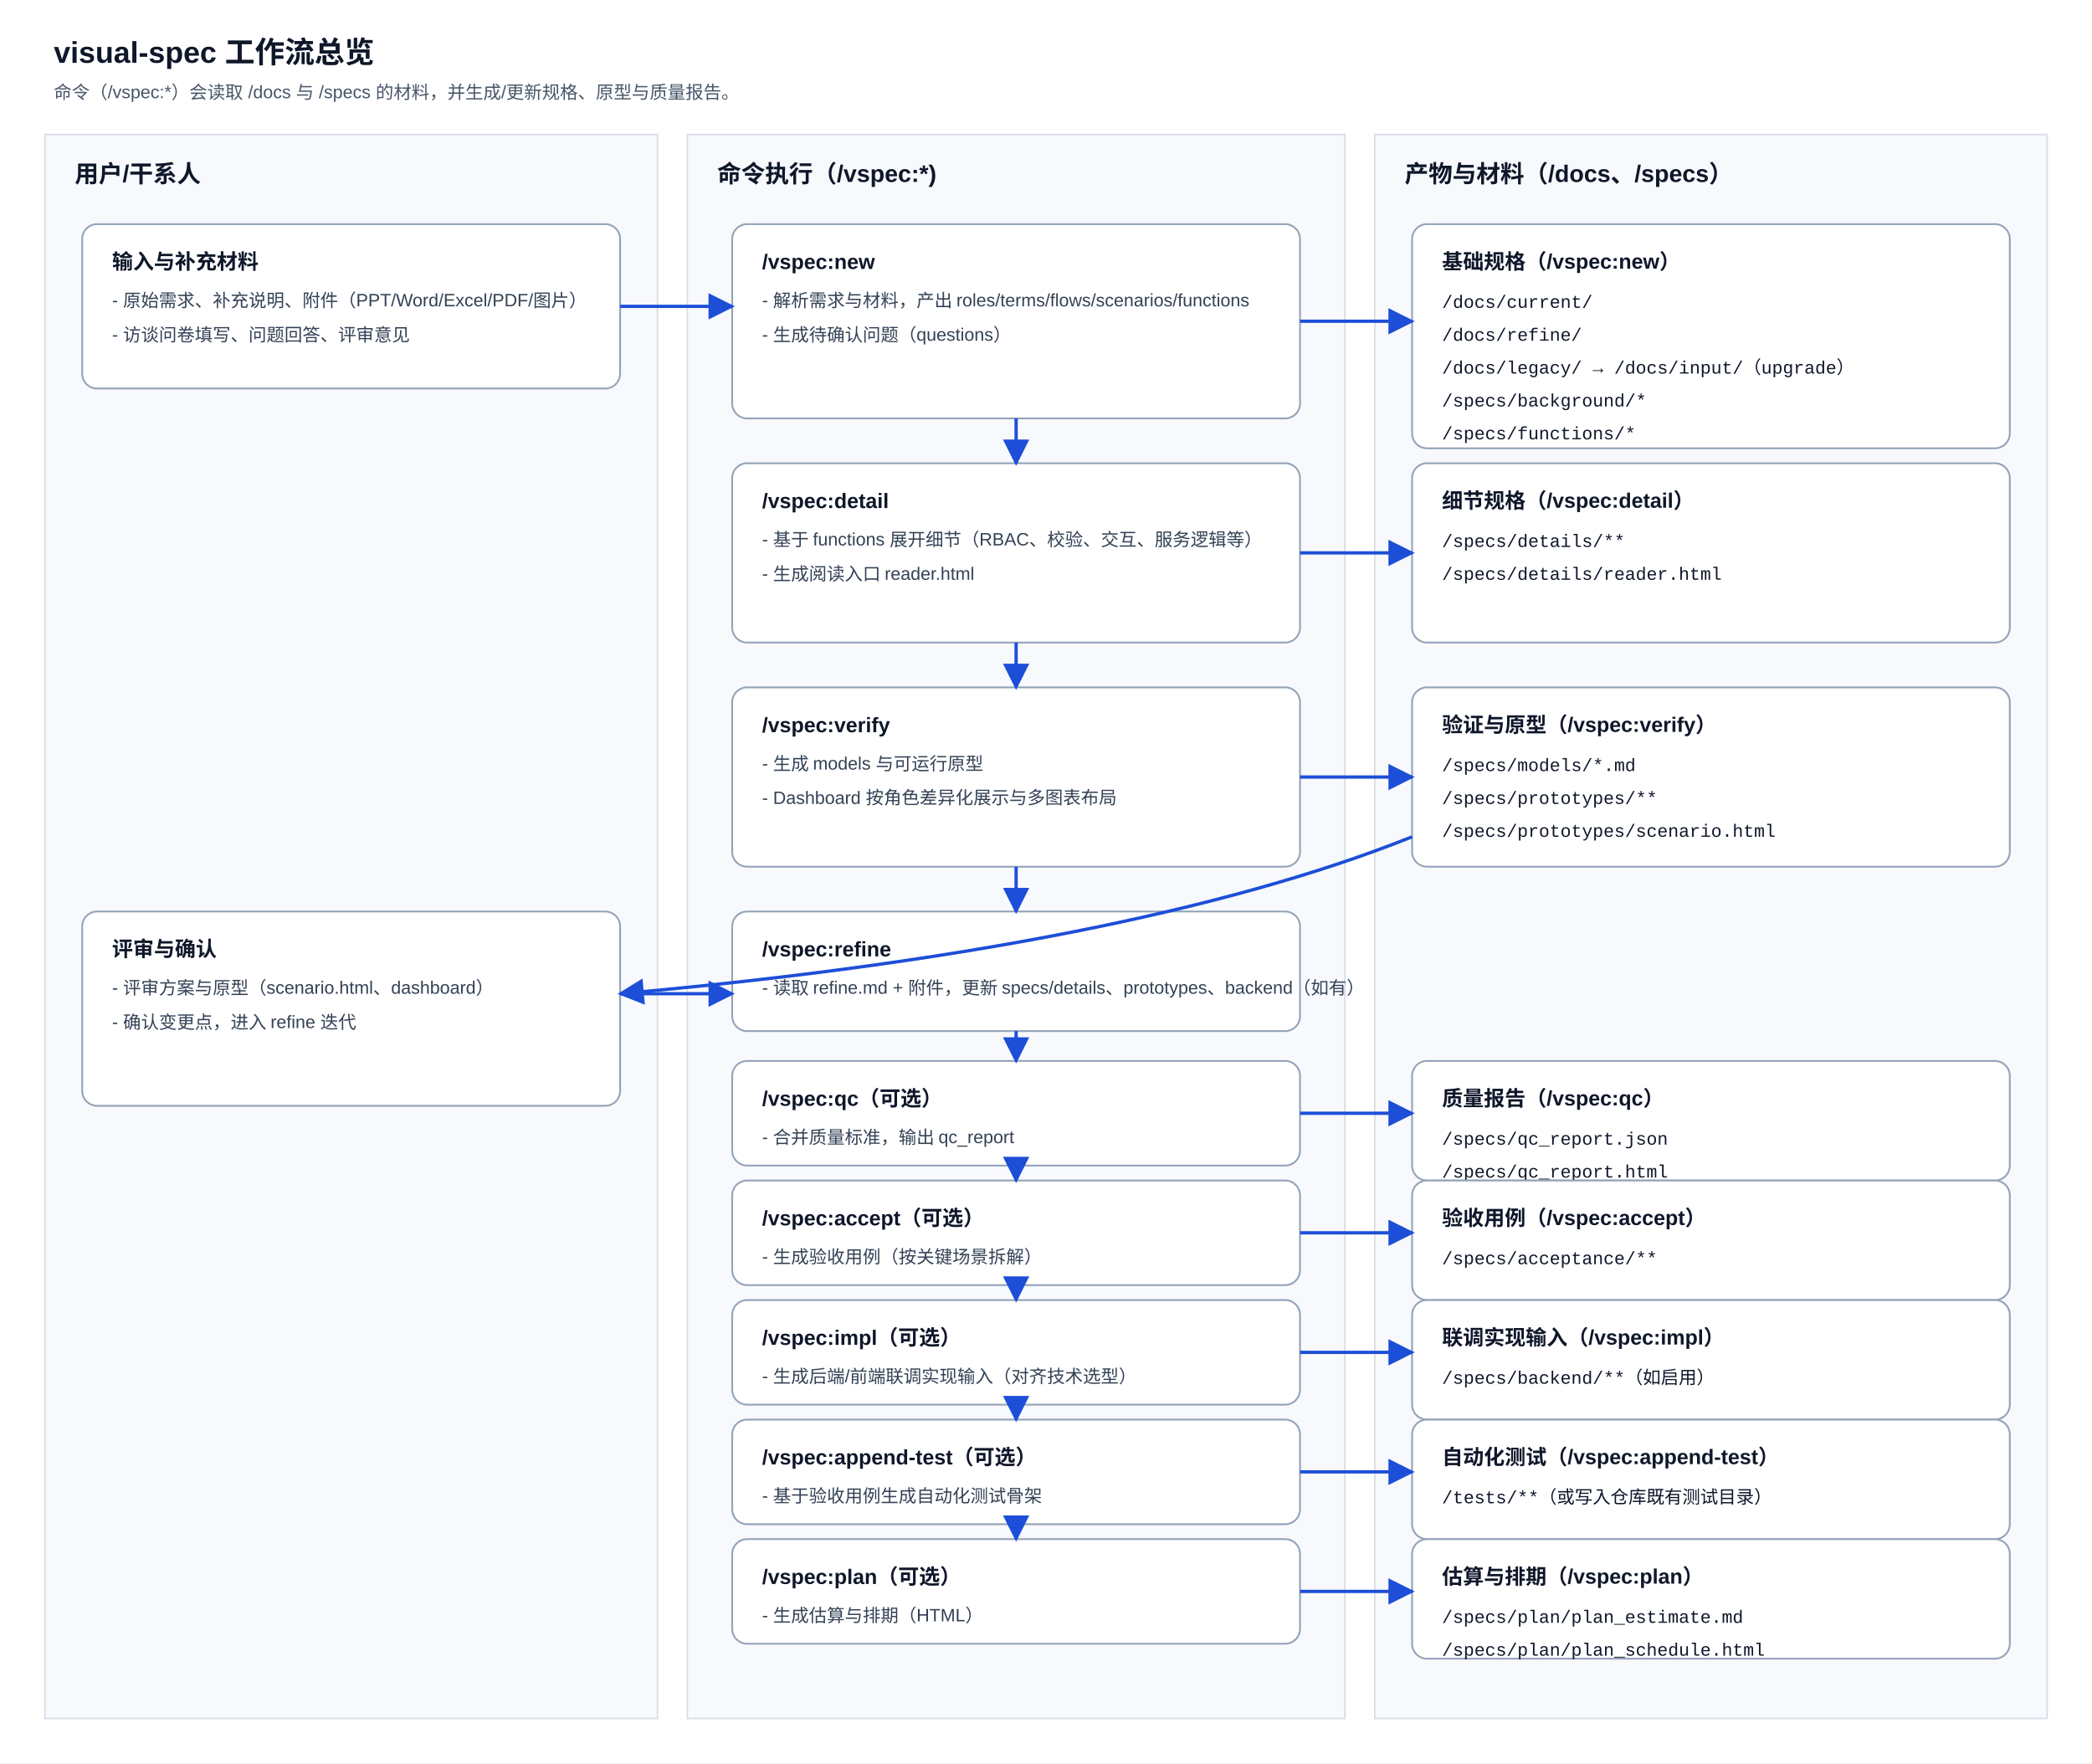
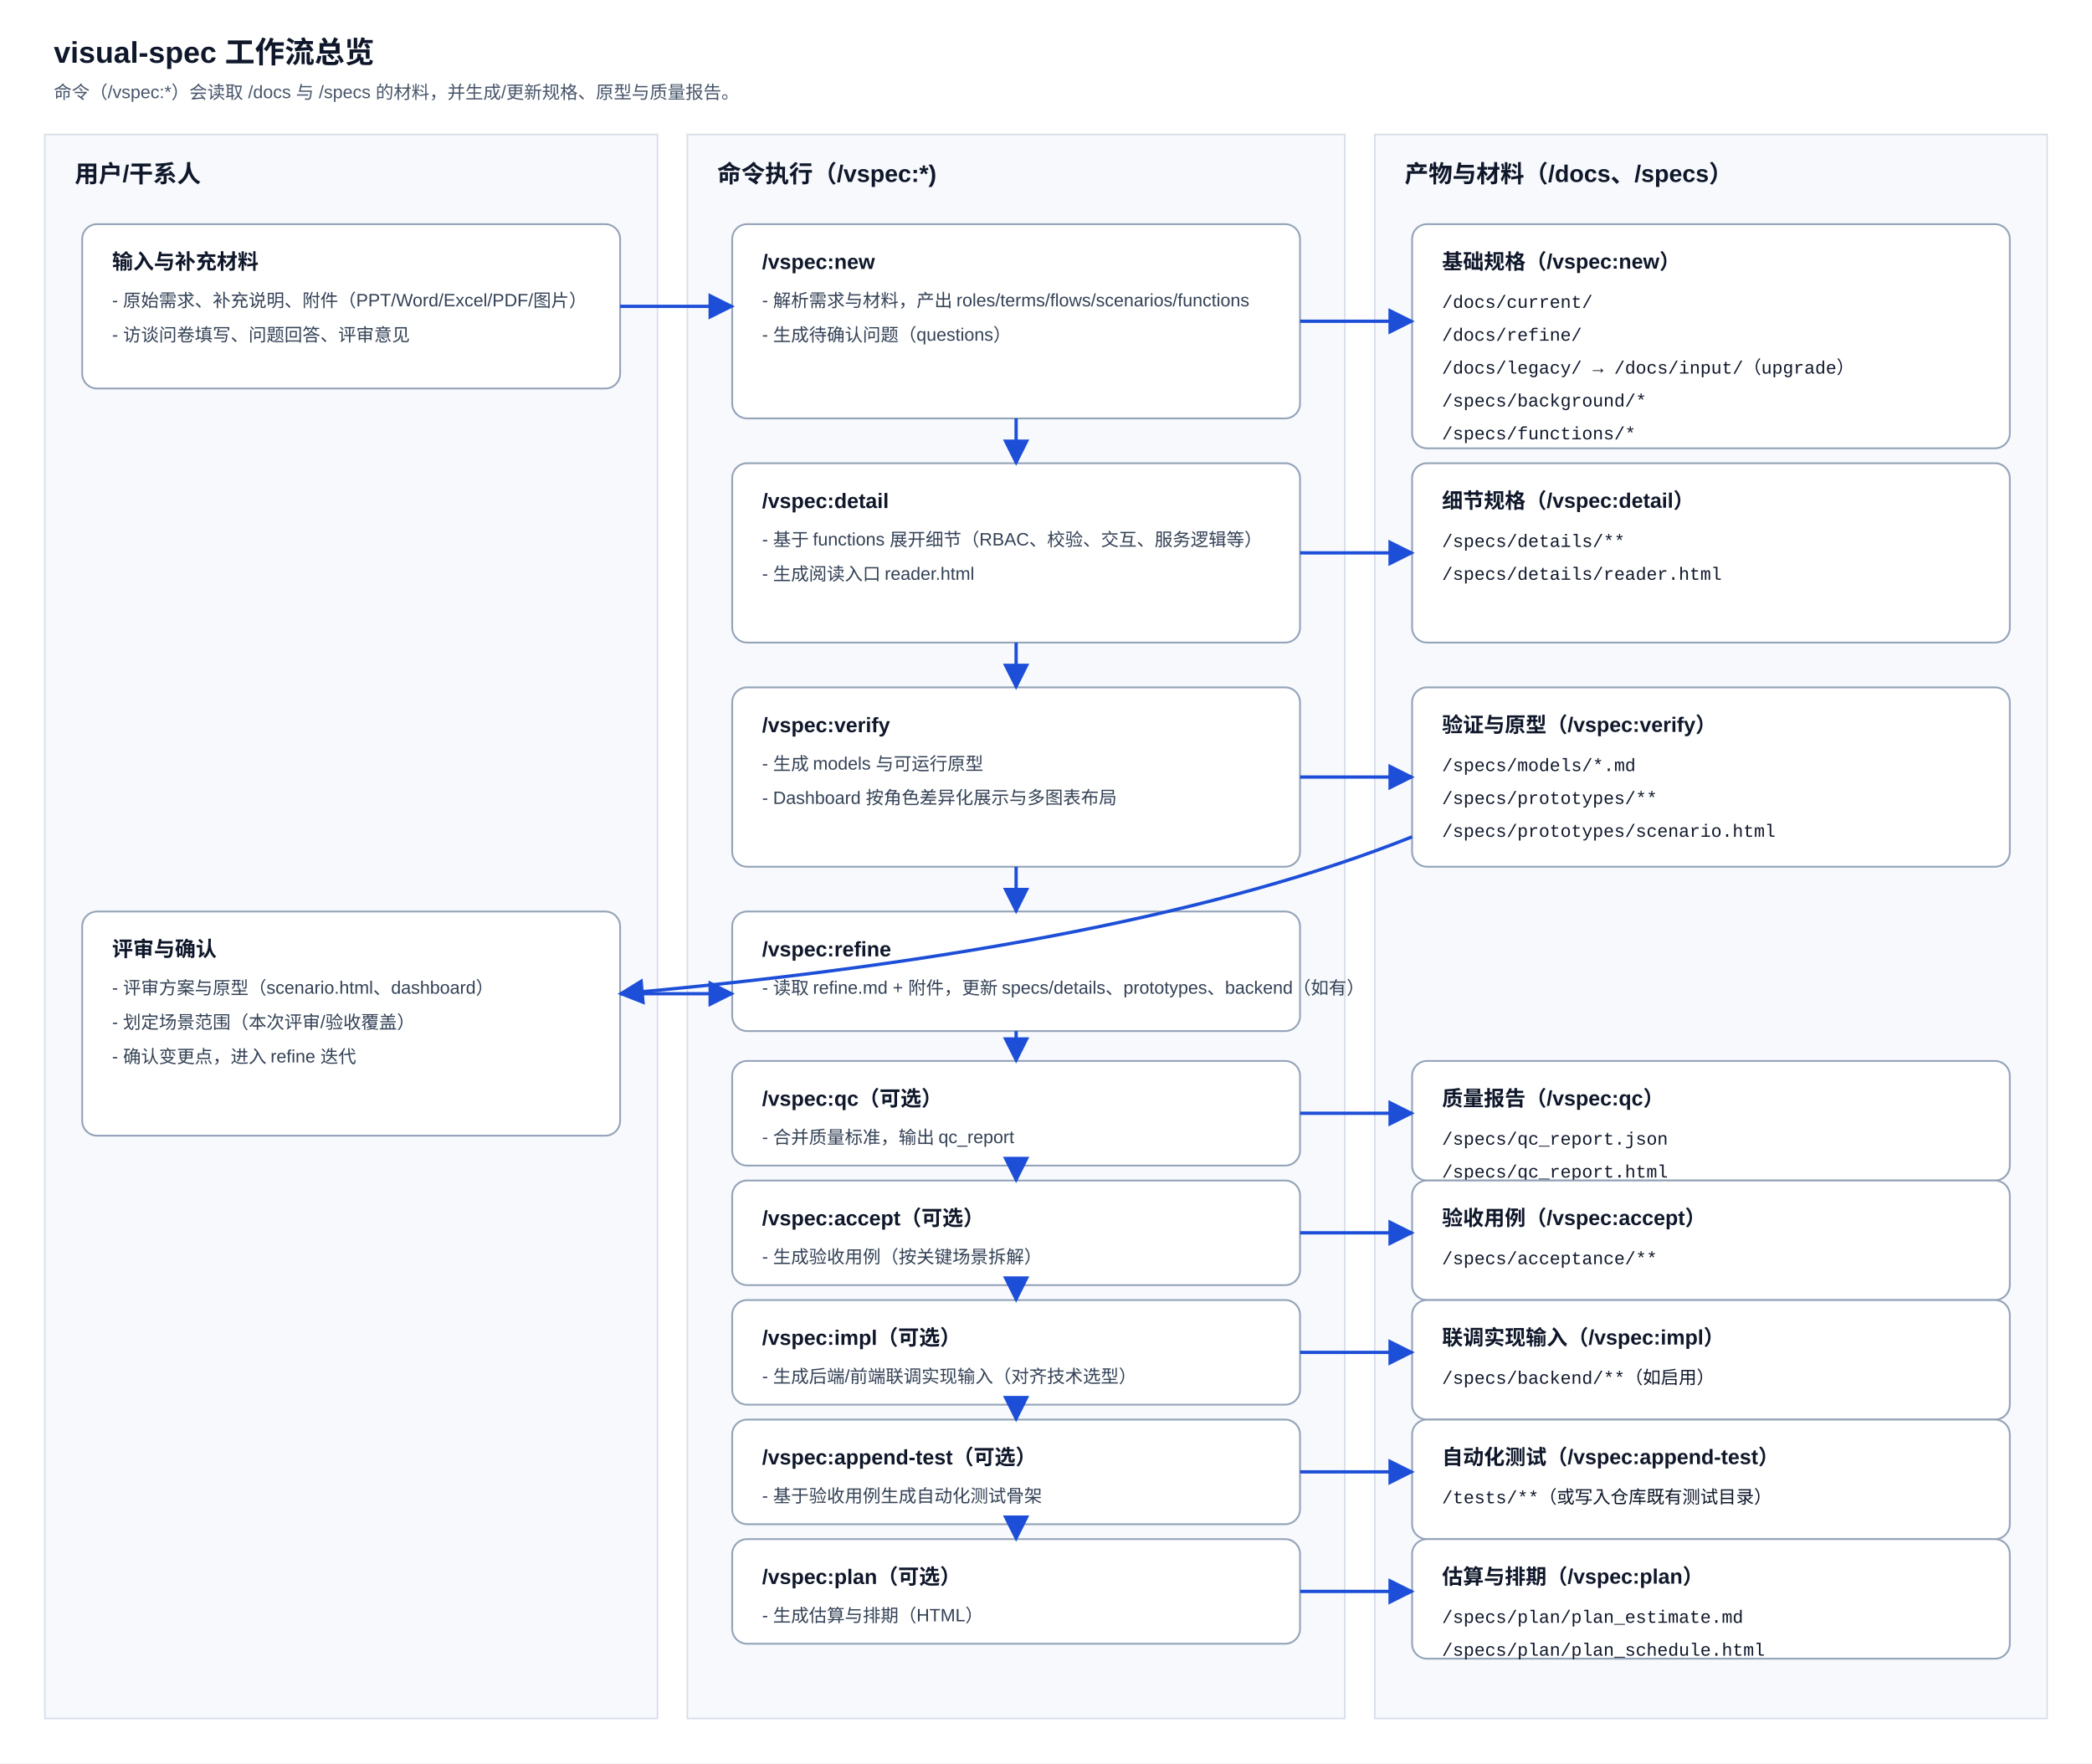
<svg xmlns="http://www.w3.org/2000/svg" width="1400" height="1180" viewBox="0 0 1400 1180">
  <defs>
    <style>
      .bg { fill: #ffffff; }
      .lane { fill: #f7f9fc; stroke: #d6dde8; stroke-width: 1; }
      .laneTitle { font: 600 16px -apple-system, BlinkMacSystemFont, "Segoe UI", Arial, "PingFang SC", "Hiragino Sans GB", "Noto Sans CJK SC", "Microsoft YaHei", sans-serif; fill: #0f172a; }
      .title { font: 700 20px -apple-system, BlinkMacSystemFont, "Segoe UI", Arial, "PingFang SC", "Hiragino Sans GB", "Noto Sans CJK SC", "Microsoft YaHei", sans-serif; fill: #0f172a; }
      .box { fill: #ffffff; stroke: #94a3b8; stroke-width: 1.2; rx: 10; }
      .boxTitle { font: 700 14px -apple-system, BlinkMacSystemFont, "Segoe UI", Arial, "PingFang SC", "Hiragino Sans GB", "Noto Sans CJK SC", "Microsoft YaHei", sans-serif; fill: #0f172a; }
      .boxText { font: 12px -apple-system, BlinkMacSystemFont, "Segoe UI", Arial, "PingFang SC", "Hiragino Sans GB", "Noto Sans CJK SC", "Microsoft YaHei", sans-serif; fill: #334155; }
      .path { font: 12px ui-monospace, SFMono-Regular, Menlo, Monaco, Consolas, "Liberation Mono", monospace; fill: #0f172a; }
      .note { font: 12px -apple-system, BlinkMacSystemFont, "Segoe UI", Arial, "PingFang SC", "Hiragino Sans GB", "Noto Sans CJK SC", "Microsoft YaHei", sans-serif; fill: #475569; }
      .arrow { stroke: #1d4ed8; stroke-width: 2.2; fill: none; }
      .dash { stroke-dasharray: 6 6; }
    </style>
    <marker id="arrowHead" viewBox="0 0 10 10" refX="9" refY="5" markerWidth="8" markerHeight="8" orient="auto-start-reverse">
      <path d="M 0 0 L 10 5 L 0 10 z" fill="#1d4ed8" />
    </marker>
  </defs>
  <rect class="bg" x="0" y="0" width="1400" height="1180" />
  <text class="title" x="36" y="42">visual-spec 工作流总览</text>
  <text class="note" x="36" y="66">命令（/vspec:*）会读取 /docs 与 /specs 的材料，并生成/更新规格、原型与质量报告。</text>
  <rect class="lane" x="30" y="90" width="410" height="1060" />
  <rect class="lane" x="460" y="90" width="440" height="1060" />
  <rect class="lane" x="920" y="90" width="450" height="1060" />
  <text class="laneTitle" x="50" y="122">用户/干系人</text>
  <text class="laneTitle" x="480" y="122">命令执行（/vspec:*)</text>
  <text class="laneTitle" x="940" y="122">产物与材料（/docs、/specs）</text>
  <rect class="box" x="55" y="150" width="360" height="110" rx="10" />
  <text class="boxTitle" x="75" y="180">输入与补充材料</text>
  <text class="boxText" x="75" y="205">- 原始需求、补充说明、附件（PPT/Word/Excel/PDF/图片）</text>
  <text class="boxText" x="75" y="228">- 访谈问卷填写、问题回答、评审意见</text>
-   <rect class="box" x="55" y="610" width="360" height="130" rx="10" />
+   <rect class="box" x="55" y="610" width="360" height="150" rx="10" />
  <text class="boxTitle" x="75" y="640">评审与确认</text>
  <text class="boxText" x="75" y="665">- 评审方案与原型（scenario.html、dashboard）</text>
-   <text class="boxText" x="75" y="688">- 确认变更点，进入 refine 迭代</text>
+   <text class="boxText" x="75" y="688">- 划定场景范围（本次评审/验收覆盖）</text>
+   <text class="boxText" x="75" y="711">- 确认变更点，进入 refine 迭代</text>
  <rect class="box" x="490" y="150" width="380" height="130" rx="10" />
  <text class="boxTitle" x="510" y="180">/vspec:new</text>
  <text class="boxText" x="510" y="205">- 解析需求与材料，产出 roles/terms/flows/scenarios/functions</text>
  <text class="boxText" x="510" y="228">- 生成待确认问题（questions）</text>
  <rect class="box" x="490" y="310" width="380" height="120" rx="10" />
  <text class="boxTitle" x="510" y="340">/vspec:detail</text>
  <text class="boxText" x="510" y="365">- 基于 functions 展开细节（RBAC、校验、交互、服务逻辑等）</text>
  <text class="boxText" x="510" y="388">- 生成阅读入口 reader.html</text>
  <rect class="box" x="490" y="460" width="380" height="120" rx="10" />
  <text class="boxTitle" x="510" y="490">/vspec:verify</text>
  <text class="boxText" x="510" y="515">- 生成 models 与可运行原型</text>
  <text class="boxText" x="510" y="538">- Dashboard 按角色差异化展示与多图表布局</text>
  <rect class="box" x="490" y="610" width="380" height="80" rx="10" />
  <text class="boxTitle" x="510" y="640">/vspec:refine</text>
  <text class="boxText" x="510" y="665">- 读取 refine.md + 附件，更新 specs/details、prototypes、backend（如有）</text>
  <rect class="box" x="490" y="710" width="380" height="70" rx="10" />
  <text class="boxTitle" x="510" y="740">/vspec:qc（可选）</text>
  <text class="boxText" x="510" y="765">- 合并质量标准，输出 qc_report</text>
  <rect class="box" x="490" y="790" width="380" height="70" rx="10" />
  <text class="boxTitle" x="510" y="820">/vspec:accept（可选）</text>
  <text class="boxText" x="510" y="845">- 生成验收用例（按关键场景拆解）</text>
  <rect class="box" x="490" y="870" width="380" height="70" rx="10" />
  <text class="boxTitle" x="510" y="900">/vspec:impl（可选）</text>
  <text class="boxText" x="510" y="925">- 生成后端/前端联调实现输入（对齐技术选型）</text>
  <rect class="box" x="490" y="950" width="380" height="70" rx="10" />
  <text class="boxTitle" x="510" y="980">/vspec:append-test（可选）</text>
  <text class="boxText" x="510" y="1005">- 基于验收用例生成自动化测试骨架</text>
  <rect class="box" x="490" y="1030" width="380" height="70" rx="10" />
  <text class="boxTitle" x="510" y="1060">/vspec:plan（可选）</text>
  <text class="boxText" x="510" y="1085">- 生成估算与排期（HTML）</text>
  <rect class="box" x="945" y="150" width="400" height="150" rx="10" />
  <text class="boxTitle" x="965" y="180">基础规格（/vspec:new）</text>
  <text class="path" x="965" y="206">/docs/current/</text>
  <text class="path" x="965" y="228">/docs/refine/</text>
  <text class="path" x="965" y="250">/docs/legacy/ → /docs/input/（upgrade）</text>
  <text class="path" x="965" y="272">/specs/background/*</text>
  <text class="path" x="965" y="294">/specs/functions/*</text>
  <rect class="box" x="945" y="310" width="400" height="120" rx="10" />
  <text class="boxTitle" x="965" y="340">细节规格（/vspec:detail）</text>
  <text class="path" x="965" y="366">/specs/details/**</text>
  <text class="path" x="965" y="388">/specs/details/reader.html</text>
  <rect class="box" x="945" y="460" width="400" height="120" rx="10" />
  <text class="boxTitle" x="965" y="490">验证与原型（/vspec:verify）</text>
  <text class="path" x="965" y="516">/specs/models/*.md</text>
  <text class="path" x="965" y="538">/specs/prototypes/**</text>
  <text class="path" x="965" y="560">/specs/prototypes/scenario.html</text>
  <rect class="box" x="945" y="710" width="400" height="80" rx="10" />
  <text class="boxTitle" x="965" y="740">质量报告（/vspec:qc）</text>
  <text class="path" x="965" y="766">/specs/qc_report.json</text>
  <text class="path" x="965" y="788">/specs/qc_report.html</text>
  <rect class="box" x="945" y="790" width="400" height="80" rx="10" />
  <text class="boxTitle" x="965" y="820">验收用例（/vspec:accept）</text>
  <text class="path" x="965" y="846">/specs/acceptance/**</text>
  <rect class="box" x="945" y="870" width="400" height="80" rx="10" />
  <text class="boxTitle" x="965" y="900">联调实现输入（/vspec:impl）</text>
  <text class="path" x="965" y="926">/specs/backend/**（如启用）</text>
  <rect class="box" x="945" y="950" width="400" height="80" rx="10" />
  <text class="boxTitle" x="965" y="980">自动化测试（/vspec:append-test）</text>
  <text class="path" x="965" y="1006">/tests/**（或写入仓库既有测试目录）</text>
  <rect class="box" x="945" y="1030" width="400" height="80" rx="10" />
  <text class="boxTitle" x="965" y="1060">估算与排期（/vspec:plan）</text>
  <text class="path" x="965" y="1086">/specs/plan/plan_estimate.md</text>
  <text class="path" x="965" y="1108">/specs/plan/plan_schedule.html</text>
  <path class="arrow" marker-end="url(#arrowHead)" d="M 415 205 C 460 205, 465 205, 490 205" />
  <path class="arrow" marker-end="url(#arrowHead)" d="M 870 215 C 905 215, 920 215, 945 215" />
  <path class="arrow" marker-end="url(#arrowHead)" d="M 680 280 C 680 295, 680 300, 680 310" />
  <path class="arrow" marker-end="url(#arrowHead)" d="M 870 370 C 905 370, 920 370, 945 370" />
  <path class="arrow" marker-end="url(#arrowHead)" d="M 680 430 C 680 445, 680 450, 680 460" />
  <path class="arrow" marker-end="url(#arrowHead)" d="M 870 520 C 905 520, 920 520, 945 520" />
  <path class="arrow" marker-end="url(#arrowHead)" d="M 680 580 C 680 595, 680 600, 680 610" />
  <path class="arrow dash" marker-end="url(#arrowHead)" d="M 680 690 C 680 700, 680 702, 680 710" />
  <path class="arrow" marker-end="url(#arrowHead)" d="M 680 780 C 680 785, 680 787, 680 790" />
  <path class="arrow" marker-end="url(#arrowHead)" d="M 680 860 C 680 865, 680 867, 680 870" />
  <path class="arrow" marker-end="url(#arrowHead)" d="M 680 940 C 680 945, 680 947, 680 950" />
  <path class="arrow" marker-end="url(#arrowHead)" d="M 680 1020 C 680 1025, 680 1027, 680 1030" />
  <path class="arrow" marker-end="url(#arrowHead)" d="M 870 745 C 905 745, 920 745, 945 745" />
  <path class="arrow" marker-end="url(#arrowHead)" d="M 870 825 C 905 825, 920 825, 945 825" />
  <path class="arrow" marker-end="url(#arrowHead)" d="M 870 905 C 905 905, 920 905, 945 905" />
  <path class="arrow" marker-end="url(#arrowHead)" d="M 870 985 C 905 985, 920 985, 945 985" />
  <path class="arrow" marker-end="url(#arrowHead)" d="M 870 1065 C 905 1065, 920 1065, 945 1065" />
  <path class="arrow" marker-end="url(#arrowHead)" d="M 945 560 C 820 610, 640 645, 415 665" />
  <path class="arrow" marker-end="url(#arrowHead)" d="M 415 665 C 440 665, 465 665, 490 665" />
</svg>
